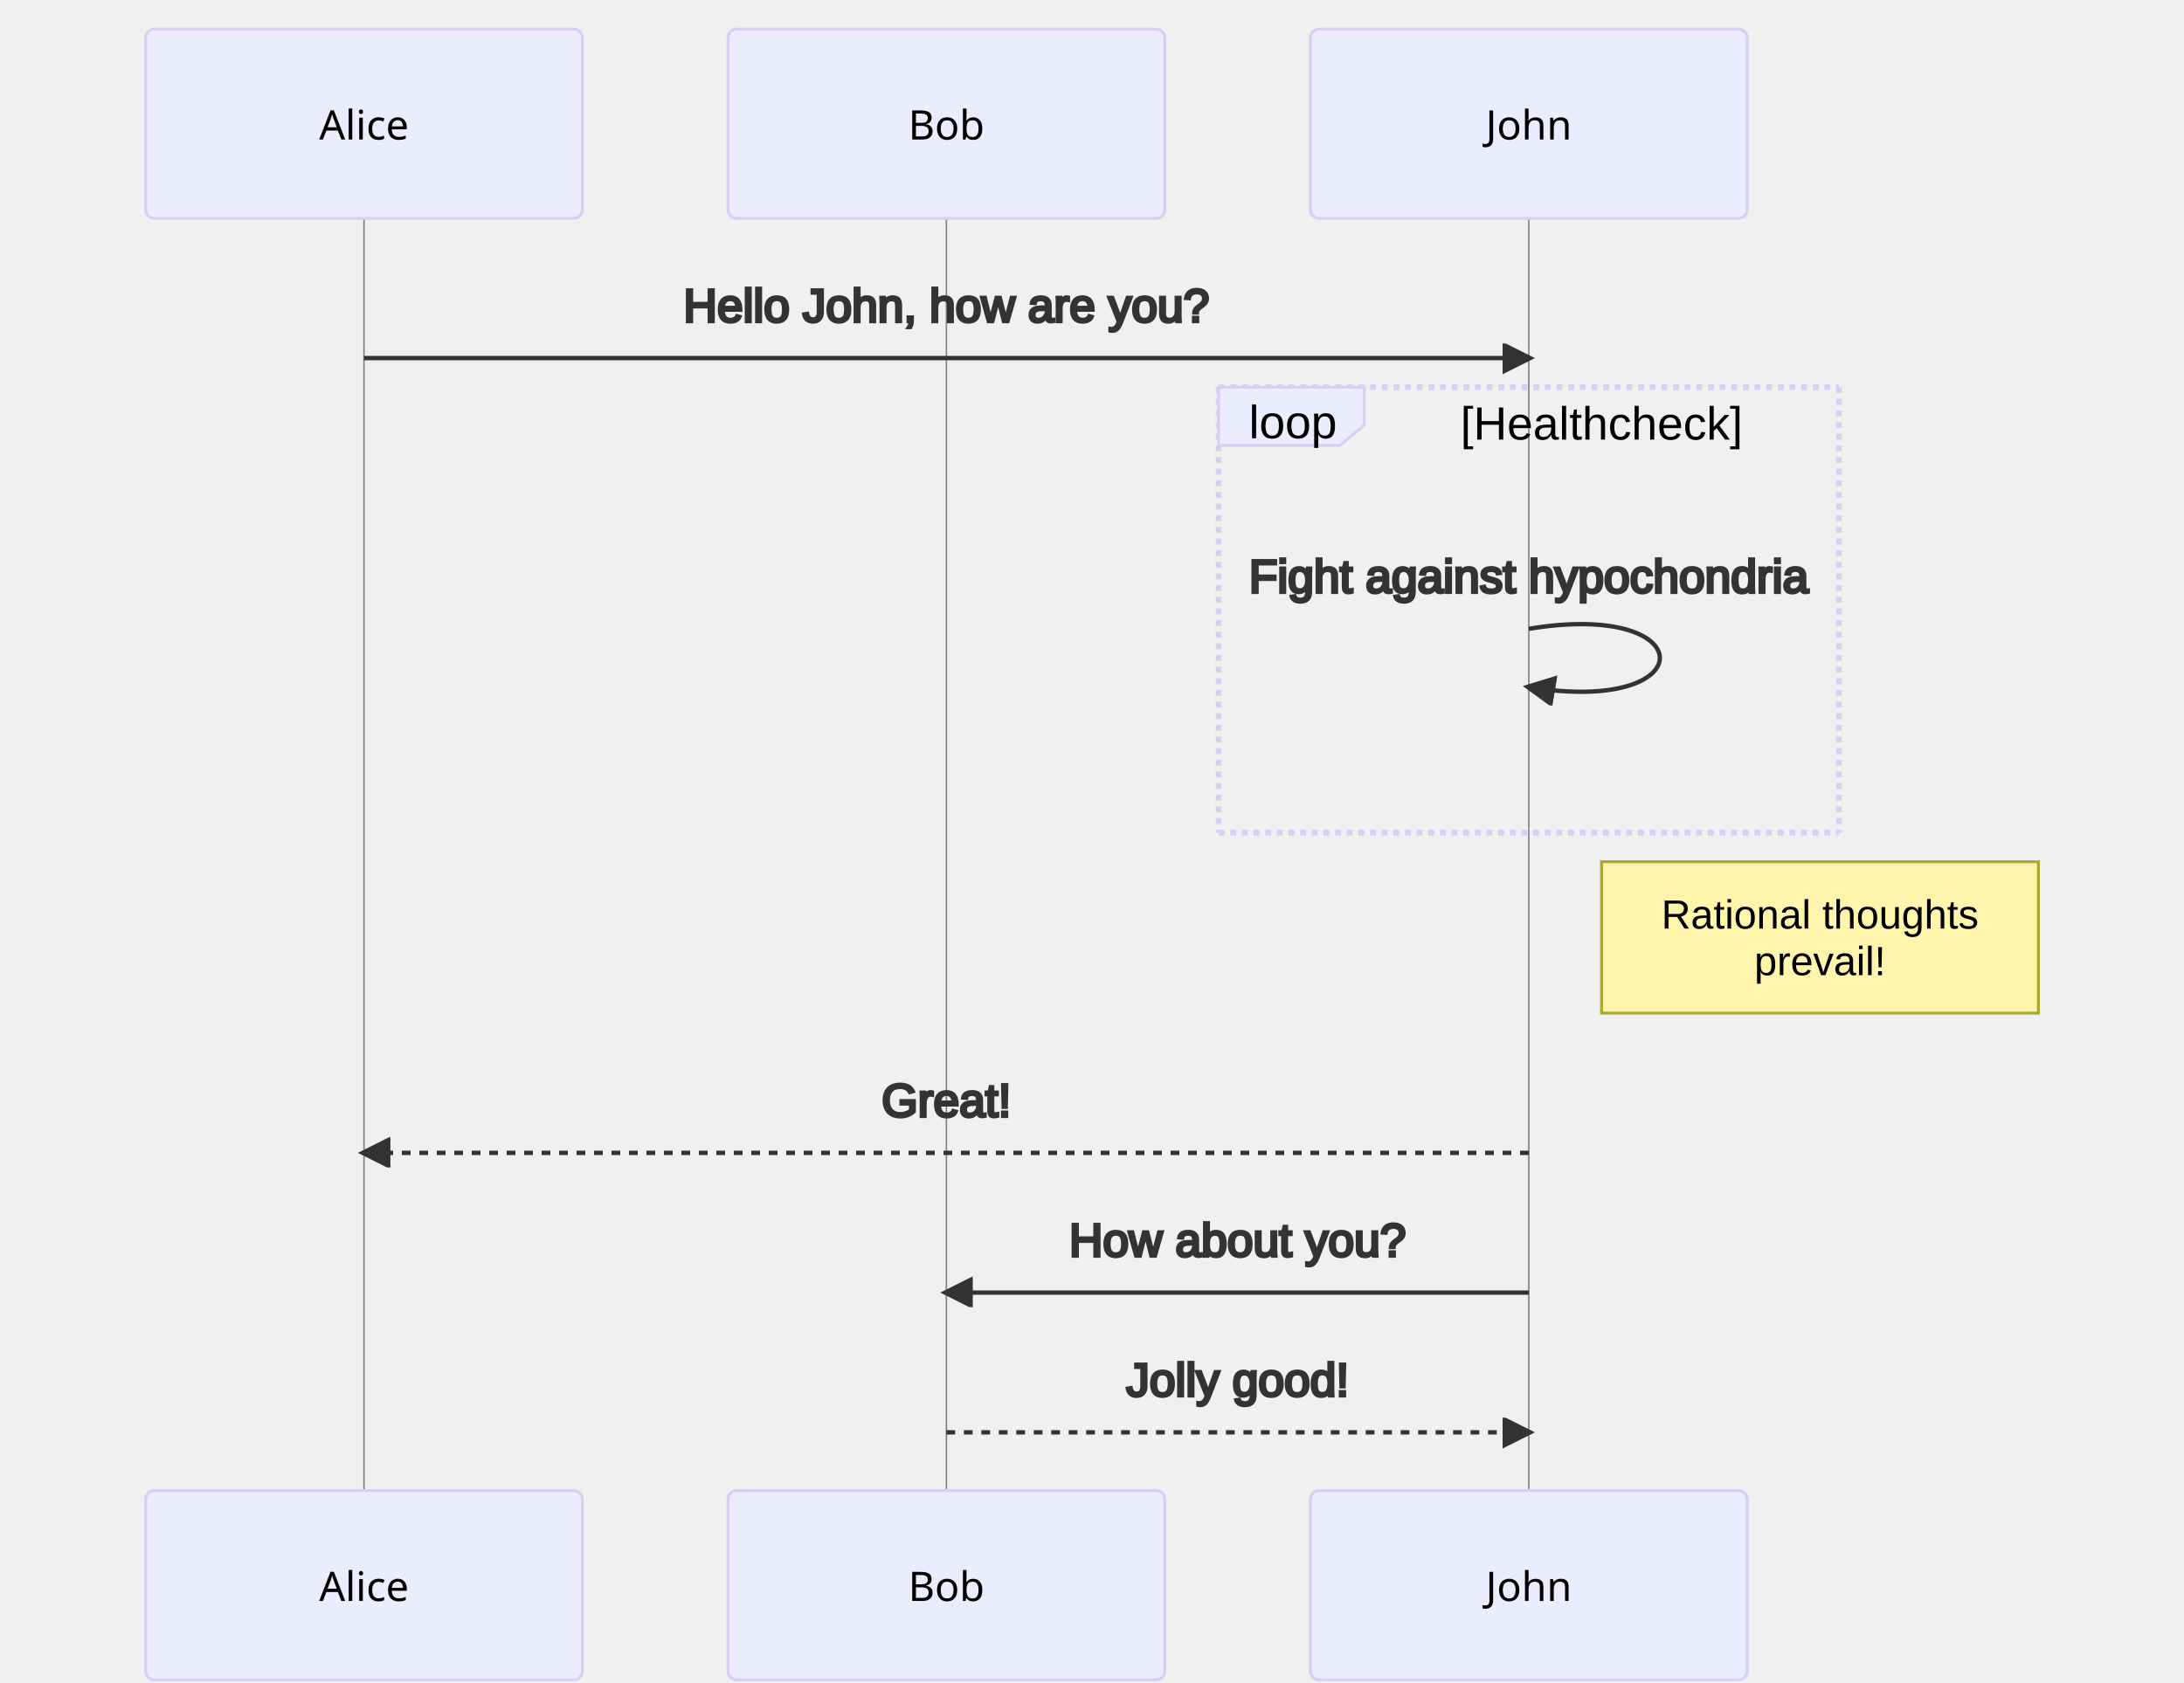
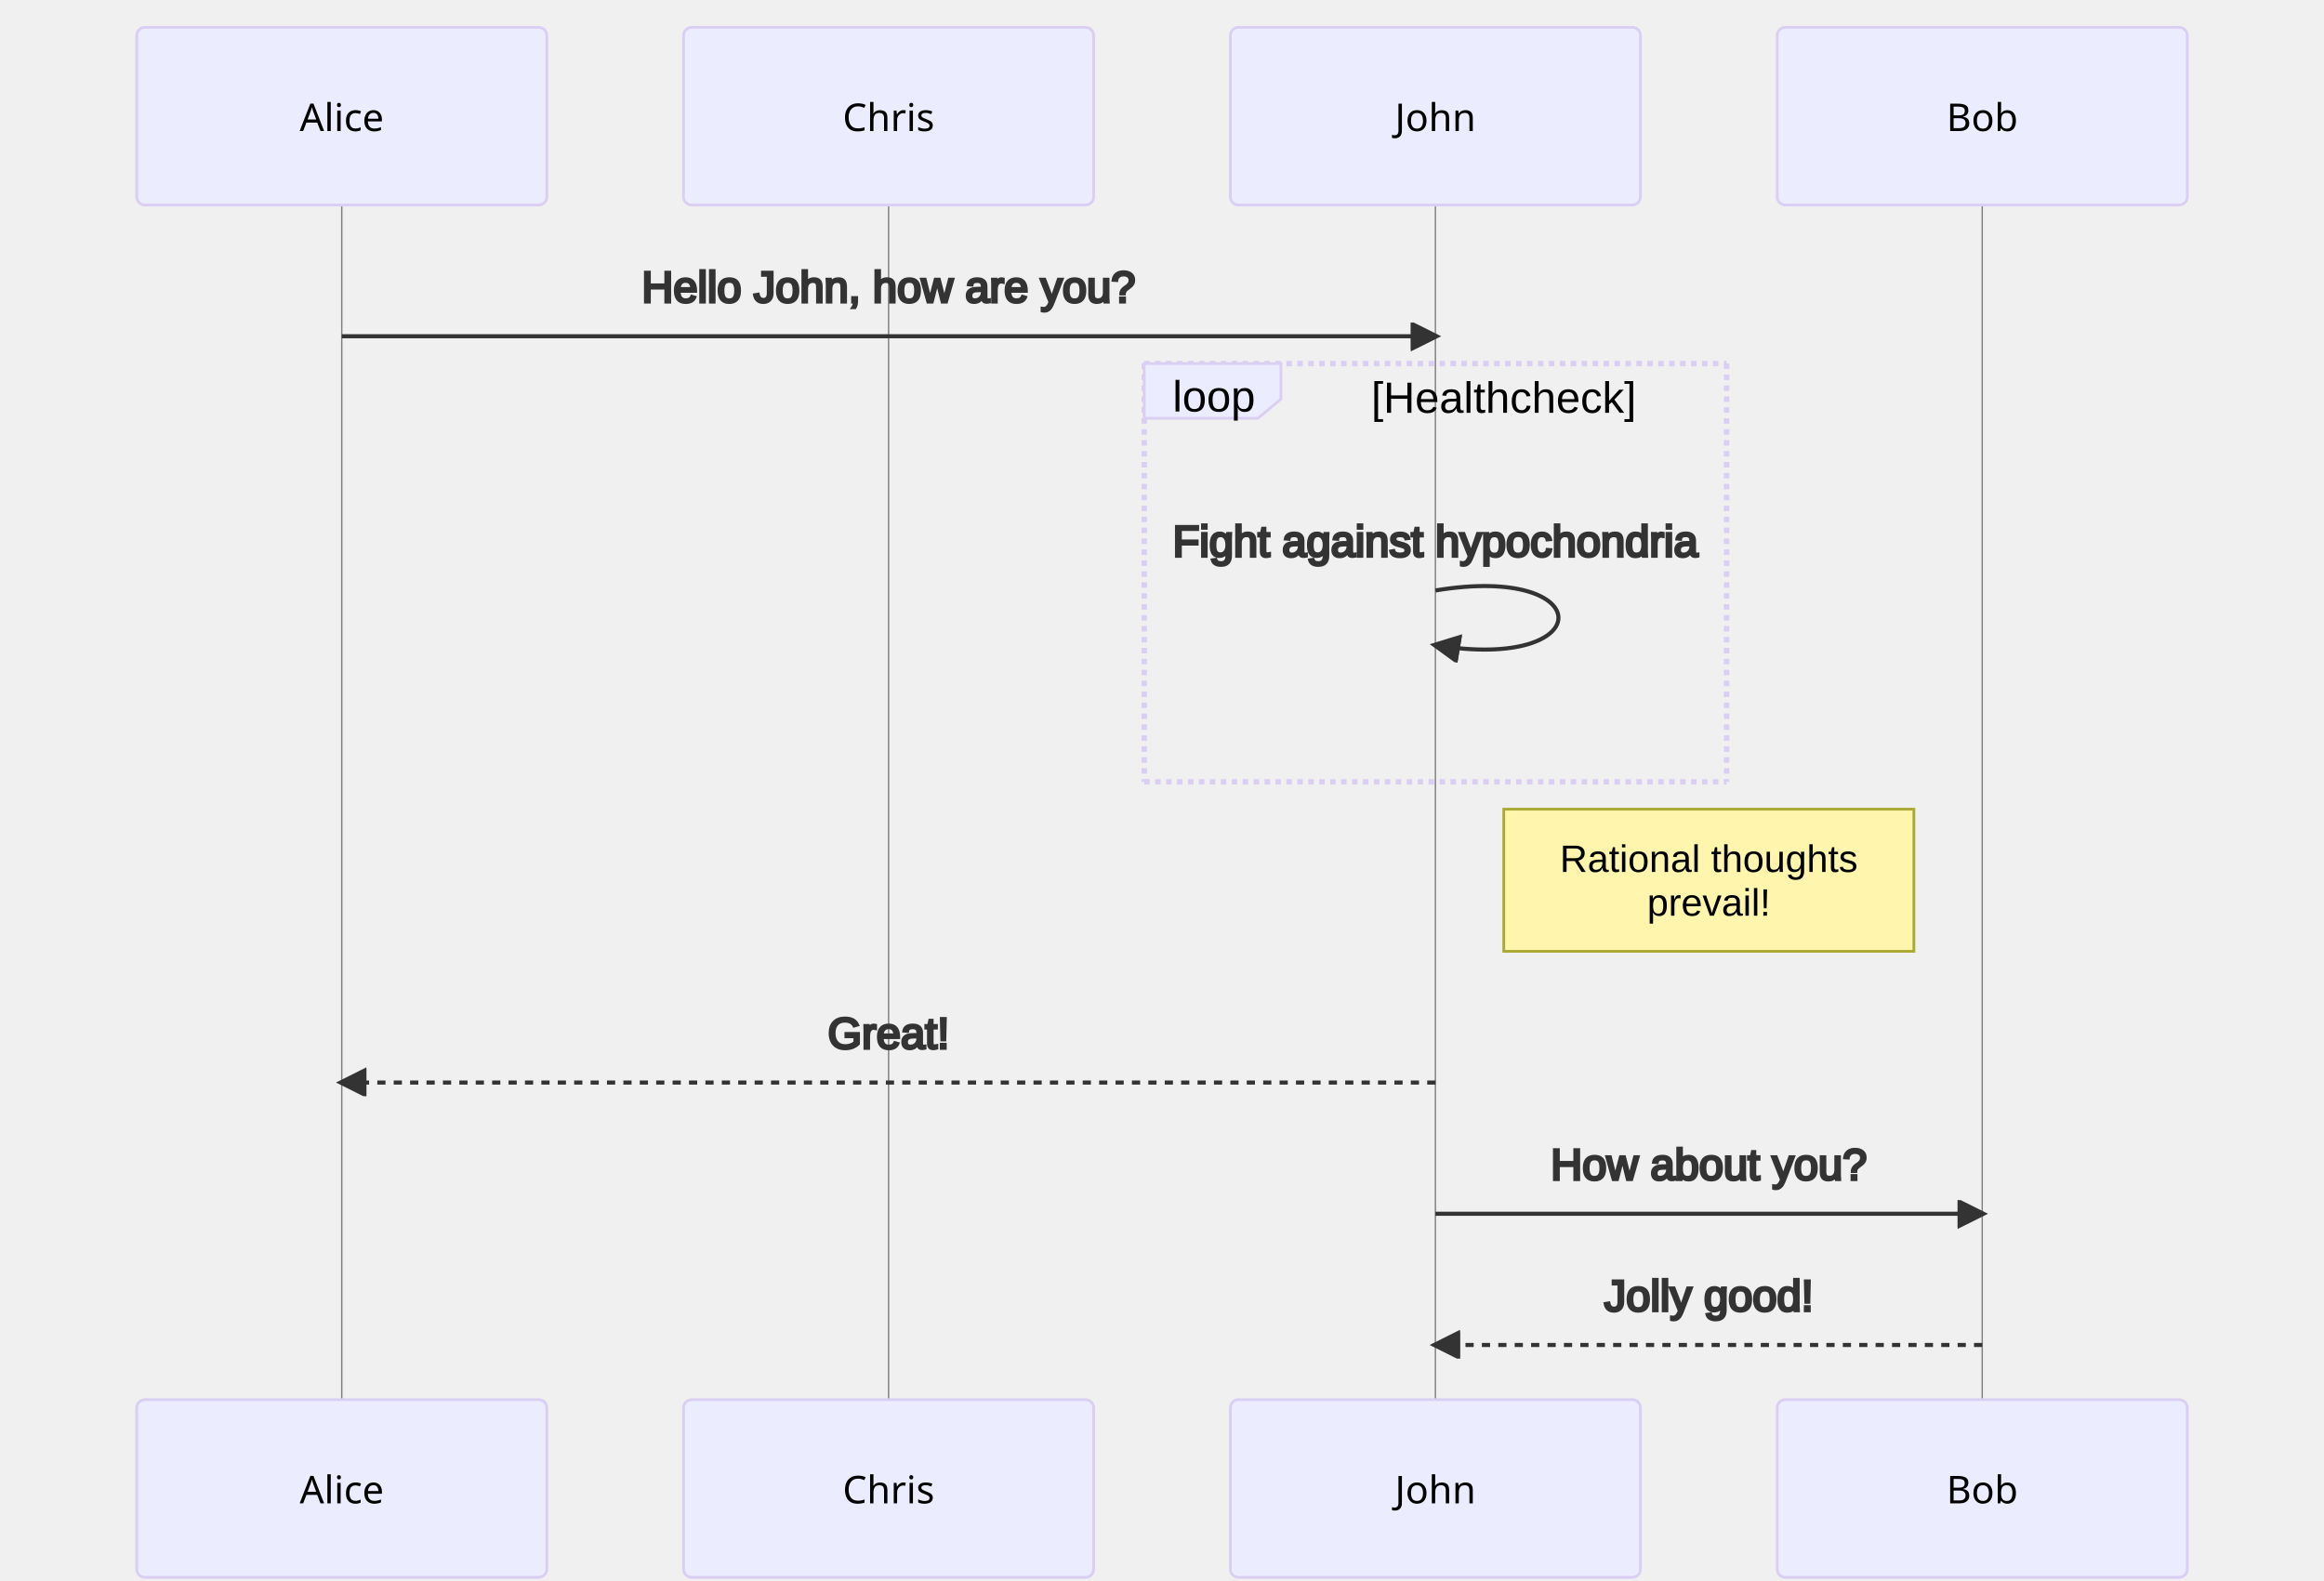
- <svg xmlns="http://www.w3.org/2000/svg" id="mermaid-1624754583856" width="100%" height="578" style="max-width: 750px;" viewBox="-50 -10 750 578">
-   <style>#mermaid-1624754583856{font-family:"trebuchet ms",verdana,arial,sans-serif;font-size:16px;fill:#333;}#mermaid-1624754583856 .error-icon{fill:#552222;}#mermaid-1624754583856 .error-text{fill:#552222;stroke:#552222;}#mermaid-1624754583856 .edge-thickness-normal{stroke-width:2px;}#mermaid-1624754583856 .edge-thickness-thick{stroke-width:3.5px;}#mermaid-1624754583856 .edge-pattern-solid{stroke-dasharray:0;}#mermaid-1624754583856 .edge-pattern-dashed{stroke-dasharray:3;}#mermaid-1624754583856 .edge-pattern-dotted{stroke-dasharray:2;}#mermaid-1624754583856 .marker{fill:#333333;stroke:#333333;}#mermaid-1624754583856 .marker.cross{stroke:#333333;}#mermaid-1624754583856 svg{font-family:"trebuchet ms",verdana,arial,sans-serif;font-size:16px;}#mermaid-1624754583856 .actor{stroke:hsl(259.626,59.777%,87.902%);fill:#ECECFF;}#mermaid-1624754583856 text.actor &gt; tspan{fill:black;stroke:none;}#mermaid-1624754583856 .actor-line{stroke:grey;}#mermaid-1624754583856 .messageLine0{stroke-width:1.5;stroke-dasharray:none;stroke:#333;}#mermaid-1624754583856 .messageLine1{stroke-width:1.5;stroke-dasharray:2,2;stroke:#333;}#mermaid-1624754583856 #arrowhead path{fill:#333;stroke:#333;}#mermaid-1624754583856 .sequenceNumber{fill:white;}#mermaid-1624754583856 #sequencenumber{fill:#333;}#mermaid-1624754583856 #crosshead path{fill:#333;stroke:#333;}#mermaid-1624754583856 .messageText{fill:#333;stroke:#333;}#mermaid-1624754583856 .labelBox{stroke:hsl(259.626,59.777%,87.902%);fill:#ECECFF;}#mermaid-1624754583856 .labelText,#mermaid-1624754583856 .labelText &gt; tspan{fill:black;stroke:none;}#mermaid-1624754583856 .loopText,#mermaid-1624754583856 .loopText &gt; tspan{fill:black;stroke:none;}#mermaid-1624754583856 .loopLine{stroke-width:2px;stroke-dasharray:2,2;stroke:hsl(259.626,59.777%,87.902%);fill:hsl(259.626,59.777%,87.902%);}#mermaid-1624754583856 .note{stroke:#aaaa33;fill:#fff5ad;}#mermaid-1624754583856 .noteText,#mermaid-1624754583856 .noteText &gt; tspan{fill:black;stroke:none;}#mermaid-1624754583856 .activation0{fill:#f4f4f4;stroke:#666;}#mermaid-1624754583856 .activation1{fill:#f4f4f4;stroke:#666;}#mermaid-1624754583856 .activation2{fill:#f4f4f4;stroke:#666;}#mermaid-1624754583856:root{--mermaid-font-family:"trebuchet ms",verdana,arial,sans-serif;}</style>
+ <svg xmlns="http://www.w3.org/2000/svg" id="mermaid-1624754948453" width="100%" height="578" style="max-width: 850px;" viewBox="-50 -10 850 578">
+   <style>#mermaid-1624754948453{font-family:"trebuchet ms",verdana,arial,sans-serif;font-size:16px;fill:#333;}#mermaid-1624754948453 .error-icon{fill:#552222;}#mermaid-1624754948453 .error-text{fill:#552222;stroke:#552222;}#mermaid-1624754948453 .edge-thickness-normal{stroke-width:2px;}#mermaid-1624754948453 .edge-thickness-thick{stroke-width:3.5px;}#mermaid-1624754948453 .edge-pattern-solid{stroke-dasharray:0;}#mermaid-1624754948453 .edge-pattern-dashed{stroke-dasharray:3;}#mermaid-1624754948453 .edge-pattern-dotted{stroke-dasharray:2;}#mermaid-1624754948453 .marker{fill:#333333;stroke:#333333;}#mermaid-1624754948453 .marker.cross{stroke:#333333;}#mermaid-1624754948453 svg{font-family:"trebuchet ms",verdana,arial,sans-serif;font-size:16px;}#mermaid-1624754948453 .actor{stroke:hsl(259.626,59.777%,87.902%);fill:#ECECFF;}#mermaid-1624754948453 text.actor &gt; tspan{fill:black;stroke:none;}#mermaid-1624754948453 .actor-line{stroke:grey;}#mermaid-1624754948453 .messageLine0{stroke-width:1.5;stroke-dasharray:none;stroke:#333;}#mermaid-1624754948453 .messageLine1{stroke-width:1.5;stroke-dasharray:2,2;stroke:#333;}#mermaid-1624754948453 #arrowhead path{fill:#333;stroke:#333;}#mermaid-1624754948453 .sequenceNumber{fill:white;}#mermaid-1624754948453 #sequencenumber{fill:#333;}#mermaid-1624754948453 #crosshead path{fill:#333;stroke:#333;}#mermaid-1624754948453 .messageText{fill:#333;stroke:#333;}#mermaid-1624754948453 .labelBox{stroke:hsl(259.626,59.777%,87.902%);fill:#ECECFF;}#mermaid-1624754948453 .labelText,#mermaid-1624754948453 .labelText &gt; tspan{fill:black;stroke:none;}#mermaid-1624754948453 .loopText,#mermaid-1624754948453 .loopText &gt; tspan{fill:black;stroke:none;}#mermaid-1624754948453 .loopLine{stroke-width:2px;stroke-dasharray:2,2;stroke:hsl(259.626,59.777%,87.902%);fill:hsl(259.626,59.777%,87.902%);}#mermaid-1624754948453 .note{stroke:#aaaa33;fill:#fff5ad;}#mermaid-1624754948453 .noteText,#mermaid-1624754948453 .noteText &gt; tspan{fill:black;stroke:none;}#mermaid-1624754948453 .activation0{fill:#f4f4f4;stroke:#666;}#mermaid-1624754948453 .activation1{fill:#f4f4f4;stroke:#666;}#mermaid-1624754948453 .activation2{fill:#f4f4f4;stroke:#666;}#mermaid-1624754948453:root{--mermaid-font-family:"trebuchet ms",verdana,arial,sans-serif;}</style>
  <g />
  <g>
    <line id="actor0" x1="75" y1="5" x2="75" y2="567" class="actor-line" stroke-width="0.5px" stroke="#999" />
    <rect x="0" y="0" fill="#eaeaea" stroke="#666" width="150" height="65" rx="3" ry="3" class="actor" />
    <text x="75" y="32.5" dominant-baseline="central" alignment-baseline="central" class="actor" style="text-anchor: middle; font-size: 14px; font-weight: 400; font-family: Open-Sans, sans-serif;">
      <tspan x="75" dy="0">Alice</tspan>
    </text>
  </g>
  <g>
    <line id="actor1" x1="275" y1="5" x2="275" y2="567" class="actor-line" stroke-width="0.5px" stroke="#999" />
    <rect x="200" y="0" fill="#eaeaea" stroke="#666" width="150" height="65" rx="3" ry="3" class="actor" />
    <text x="275" y="32.5" dominant-baseline="central" alignment-baseline="central" class="actor" style="text-anchor: middle; font-size: 14px; font-weight: 400; font-family: Open-Sans, sans-serif;">
-       <tspan x="275" dy="0">Bob</tspan>
+       <tspan x="275" dy="0">Chris</tspan>
    </text>
  </g>
  <g>
    <line id="actor2" x1="475" y1="5" x2="475" y2="567" class="actor-line" stroke-width="0.5px" stroke="#999" />
    <rect x="400" y="0" fill="#eaeaea" stroke="#666" width="150" height="65" rx="3" ry="3" class="actor" />
    <text x="475" y="32.5" dominant-baseline="central" alignment-baseline="central" class="actor" style="text-anchor: middle; font-size: 14px; font-weight: 400; font-family: Open-Sans, sans-serif;">
      <tspan x="475" dy="0">John</tspan>
+     </text>
+   </g>
+   <g>
+     <line id="actor3" x1="675" y1="5" x2="675" y2="567" class="actor-line" stroke-width="0.5px" stroke="#999" />
+     <rect x="600" y="0" fill="#eaeaea" stroke="#666" width="150" height="65" rx="3" ry="3" class="actor" />
+     <text x="675" y="32.5" dominant-baseline="central" alignment-baseline="central" class="actor" style="text-anchor: middle; font-size: 14px; font-weight: 400; font-family: Open-Sans, sans-serif;">
+       <tspan x="675" dy="0">Bob</tspan>
    </text>
  </g>
  <defs>
    <marker id="arrowhead" refX="9" refY="5" markerUnits="userSpaceOnUse" markerWidth="12" markerHeight="12" orient="auto">
      <path d="M 0 0 L 10 5 L 0 10 z" />
    </marker>
  </defs>
  <defs>
    <marker id="crosshead" markerWidth="15" markerHeight="8" orient="auto" refX="16" refY="4">
      <path fill="black" stroke="#000000" stroke-width="1px" d="M 9,2 V 6 L16,4 Z" style="stroke-dasharray: 0, 0;" />
      <path fill="none" stroke="#000000" stroke-width="1px" d="M 0,1 L 6,7 M 6,1 L 0,7" style="stroke-dasharray: 0, 0;" />
    </marker>
  </defs>
  <defs>
    <marker id="filled-head" refX="18" refY="7" markerWidth="20" markerHeight="28" orient="auto">
      <path d="M 18,7 L9,13 L14,7 L9,1 Z" />
    </marker>
  </defs>
  <defs>
    <marker id="sequencenumber" refX="15" refY="15" markerWidth="60" markerHeight="40" orient="auto">
      <circle cx="15" cy="15" r="6" />
    </marker>
  </defs>
  <text x="275" y="80" text-anchor="middle" dominant-baseline="middle" alignment-baseline="middle" class="messageText" dy="1em" style="font-family: &quot;trebuchet ms&quot;, verdana, arial, sans-serif; font-size: 16px; font-weight: 400;">Hello John, how are you?</text>
  <line x1="75" y1="113" x2="475" y2="113" class="messageLine0" stroke-width="2" stroke="none" marker-end="url(#arrowhead)" style="fill: none;" />
  <text x="475" y="173" text-anchor="middle" dominant-baseline="middle" alignment-baseline="middle" class="messageText" dy="1em" style="font-family: &quot;trebuchet ms&quot;, verdana, arial, sans-serif; font-size: 16px; font-weight: 400;">Fight against hypochondria</text>
  <path d="M 475,206 C 535,196 535,236 475,226" class="messageLine0" stroke-width="2" stroke="none" marker-end="url(#arrowhead)" style="fill: none;" />
  <g>
    <line x1="368.5" y1="123" x2="581.5" y2="123" class="loopLine" />
    <line x1="581.5" y1="123" x2="581.5" y2="276" class="loopLine" />
    <line x1="368.5" y1="276" x2="581.5" y2="276" class="loopLine" />
    <line x1="368.5" y1="123" x2="368.5" y2="276" class="loopLine" />
    <polygon points="368.5,123 418.5,123 418.5,136 410.1,143 368.5,143" class="labelBox" />
    <text x="394" y="136" text-anchor="middle" dominant-baseline="middle" alignment-baseline="middle" class="labelText" style="font-family: &quot;trebuchet ms&quot;, verdana, arial, sans-serif; font-size: 16px; font-weight: 400;">loop</text>
    <text x="500" y="141" text-anchor="middle" class="loopText" style="font-family: &quot;trebuchet ms&quot;, verdana, arial, sans-serif; font-size: 16px; font-weight: 400;">
      <tspan x="500">[Healthcheck]</tspan>
    </text>
  </g>
  <g>
    <rect x="500" y="286" fill="#EDF2AE" stroke="#666" width="150" height="52" rx="0" ry="0" class="note" />
    <text x="575" y="291" text-anchor="middle" dominant-baseline="middle" alignment-baseline="middle" class="noteText" dy="1em" style="font-family: &quot;trebuchet ms&quot;, verdana, arial, sans-serif; font-size: 14px; font-weight: 400;">
      <tspan x="575">Rational thoughts </tspan>
    </text>
    <text x="575" y="307" text-anchor="middle" dominant-baseline="middle" alignment-baseline="middle" class="noteText" dy="1em" style="font-family: &quot;trebuchet ms&quot;, verdana, arial, sans-serif; font-size: 14px; font-weight: 400;">
      <tspan x="575">prevail!</tspan>
    </text>
  </g>
  <text x="275" y="353" text-anchor="middle" dominant-baseline="middle" alignment-baseline="middle" class="messageText" dy="1em" style="font-family: &quot;trebuchet ms&quot;, verdana, arial, sans-serif; font-size: 16px; font-weight: 400;">Great!</text>
  <line x1="475" y1="386" x2="75" y2="386" class="messageLine1" stroke-width="2" stroke="none" marker-end="url(#arrowhead)" style="stroke-dasharray: 3, 3; fill: none;" />
-   <text x="375" y="401" text-anchor="middle" dominant-baseline="middle" alignment-baseline="middle" class="messageText" dy="1em" style="font-family: &quot;trebuchet ms&quot;, verdana, arial, sans-serif; font-size: 16px; font-weight: 400;">How about you?</text>
-   <line x1="475" y1="434" x2="275" y2="434" class="messageLine0" stroke-width="2" stroke="none" marker-end="url(#arrowhead)" style="fill: none;" />
-   <text x="375" y="449" text-anchor="middle" dominant-baseline="middle" alignment-baseline="middle" class="messageText" dy="1em" style="font-family: &quot;trebuchet ms&quot;, verdana, arial, sans-serif; font-size: 16px; font-weight: 400;">Jolly good!</text>
-   <line x1="275" y1="482" x2="475" y2="482" class="messageLine1" stroke-width="2" stroke="none" marker-end="url(#arrowhead)" style="stroke-dasharray: 3, 3; fill: none;" />
+   <text x="575" y="401" text-anchor="middle" dominant-baseline="middle" alignment-baseline="middle" class="messageText" dy="1em" style="font-family: &quot;trebuchet ms&quot;, verdana, arial, sans-serif; font-size: 16px; font-weight: 400;">How about you?</text>
+   <line x1="475" y1="434" x2="675" y2="434" class="messageLine0" stroke-width="2" stroke="none" marker-end="url(#arrowhead)" style="fill: none;" />
+   <text x="575" y="449" text-anchor="middle" dominant-baseline="middle" alignment-baseline="middle" class="messageText" dy="1em" style="font-family: &quot;trebuchet ms&quot;, verdana, arial, sans-serif; font-size: 16px; font-weight: 400;">Jolly good!</text>
+   <line x1="675" y1="482" x2="475" y2="482" class="messageLine1" stroke-width="2" stroke="none" marker-end="url(#arrowhead)" style="stroke-dasharray: 3, 3; fill: none;" />
  <g>
    <rect x="0" y="502" fill="#eaeaea" stroke="#666" width="150" height="65" rx="3" ry="3" class="actor" />
    <text x="75" y="534.5" dominant-baseline="central" alignment-baseline="central" class="actor" style="text-anchor: middle; font-size: 14px; font-weight: 400; font-family: Open-Sans, sans-serif;">
      <tspan x="75" dy="0">Alice</tspan>
    </text>
  </g>
  <g>
    <rect x="200" y="502" fill="#eaeaea" stroke="#666" width="150" height="65" rx="3" ry="3" class="actor" />
    <text x="275" y="534.5" dominant-baseline="central" alignment-baseline="central" class="actor" style="text-anchor: middle; font-size: 14px; font-weight: 400; font-family: Open-Sans, sans-serif;">
-       <tspan x="275" dy="0">Bob</tspan>
+       <tspan x="275" dy="0">Chris</tspan>
    </text>
  </g>
  <g>
    <rect x="400" y="502" fill="#eaeaea" stroke="#666" width="150" height="65" rx="3" ry="3" class="actor" />
    <text x="475" y="534.5" dominant-baseline="central" alignment-baseline="central" class="actor" style="text-anchor: middle; font-size: 14px; font-weight: 400; font-family: Open-Sans, sans-serif;">
      <tspan x="475" dy="0">John</tspan>
    </text>
  </g>
+   <g>
+     <rect x="600" y="502" fill="#eaeaea" stroke="#666" width="150" height="65" rx="3" ry="3" class="actor" />
+     <text x="675" y="534.5" dominant-baseline="central" alignment-baseline="central" class="actor" style="text-anchor: middle; font-size: 14px; font-weight: 400; font-family: Open-Sans, sans-serif;">
+       <tspan x="675" dy="0">Bob</tspan>
+     </text>
+   </g>
</svg>
